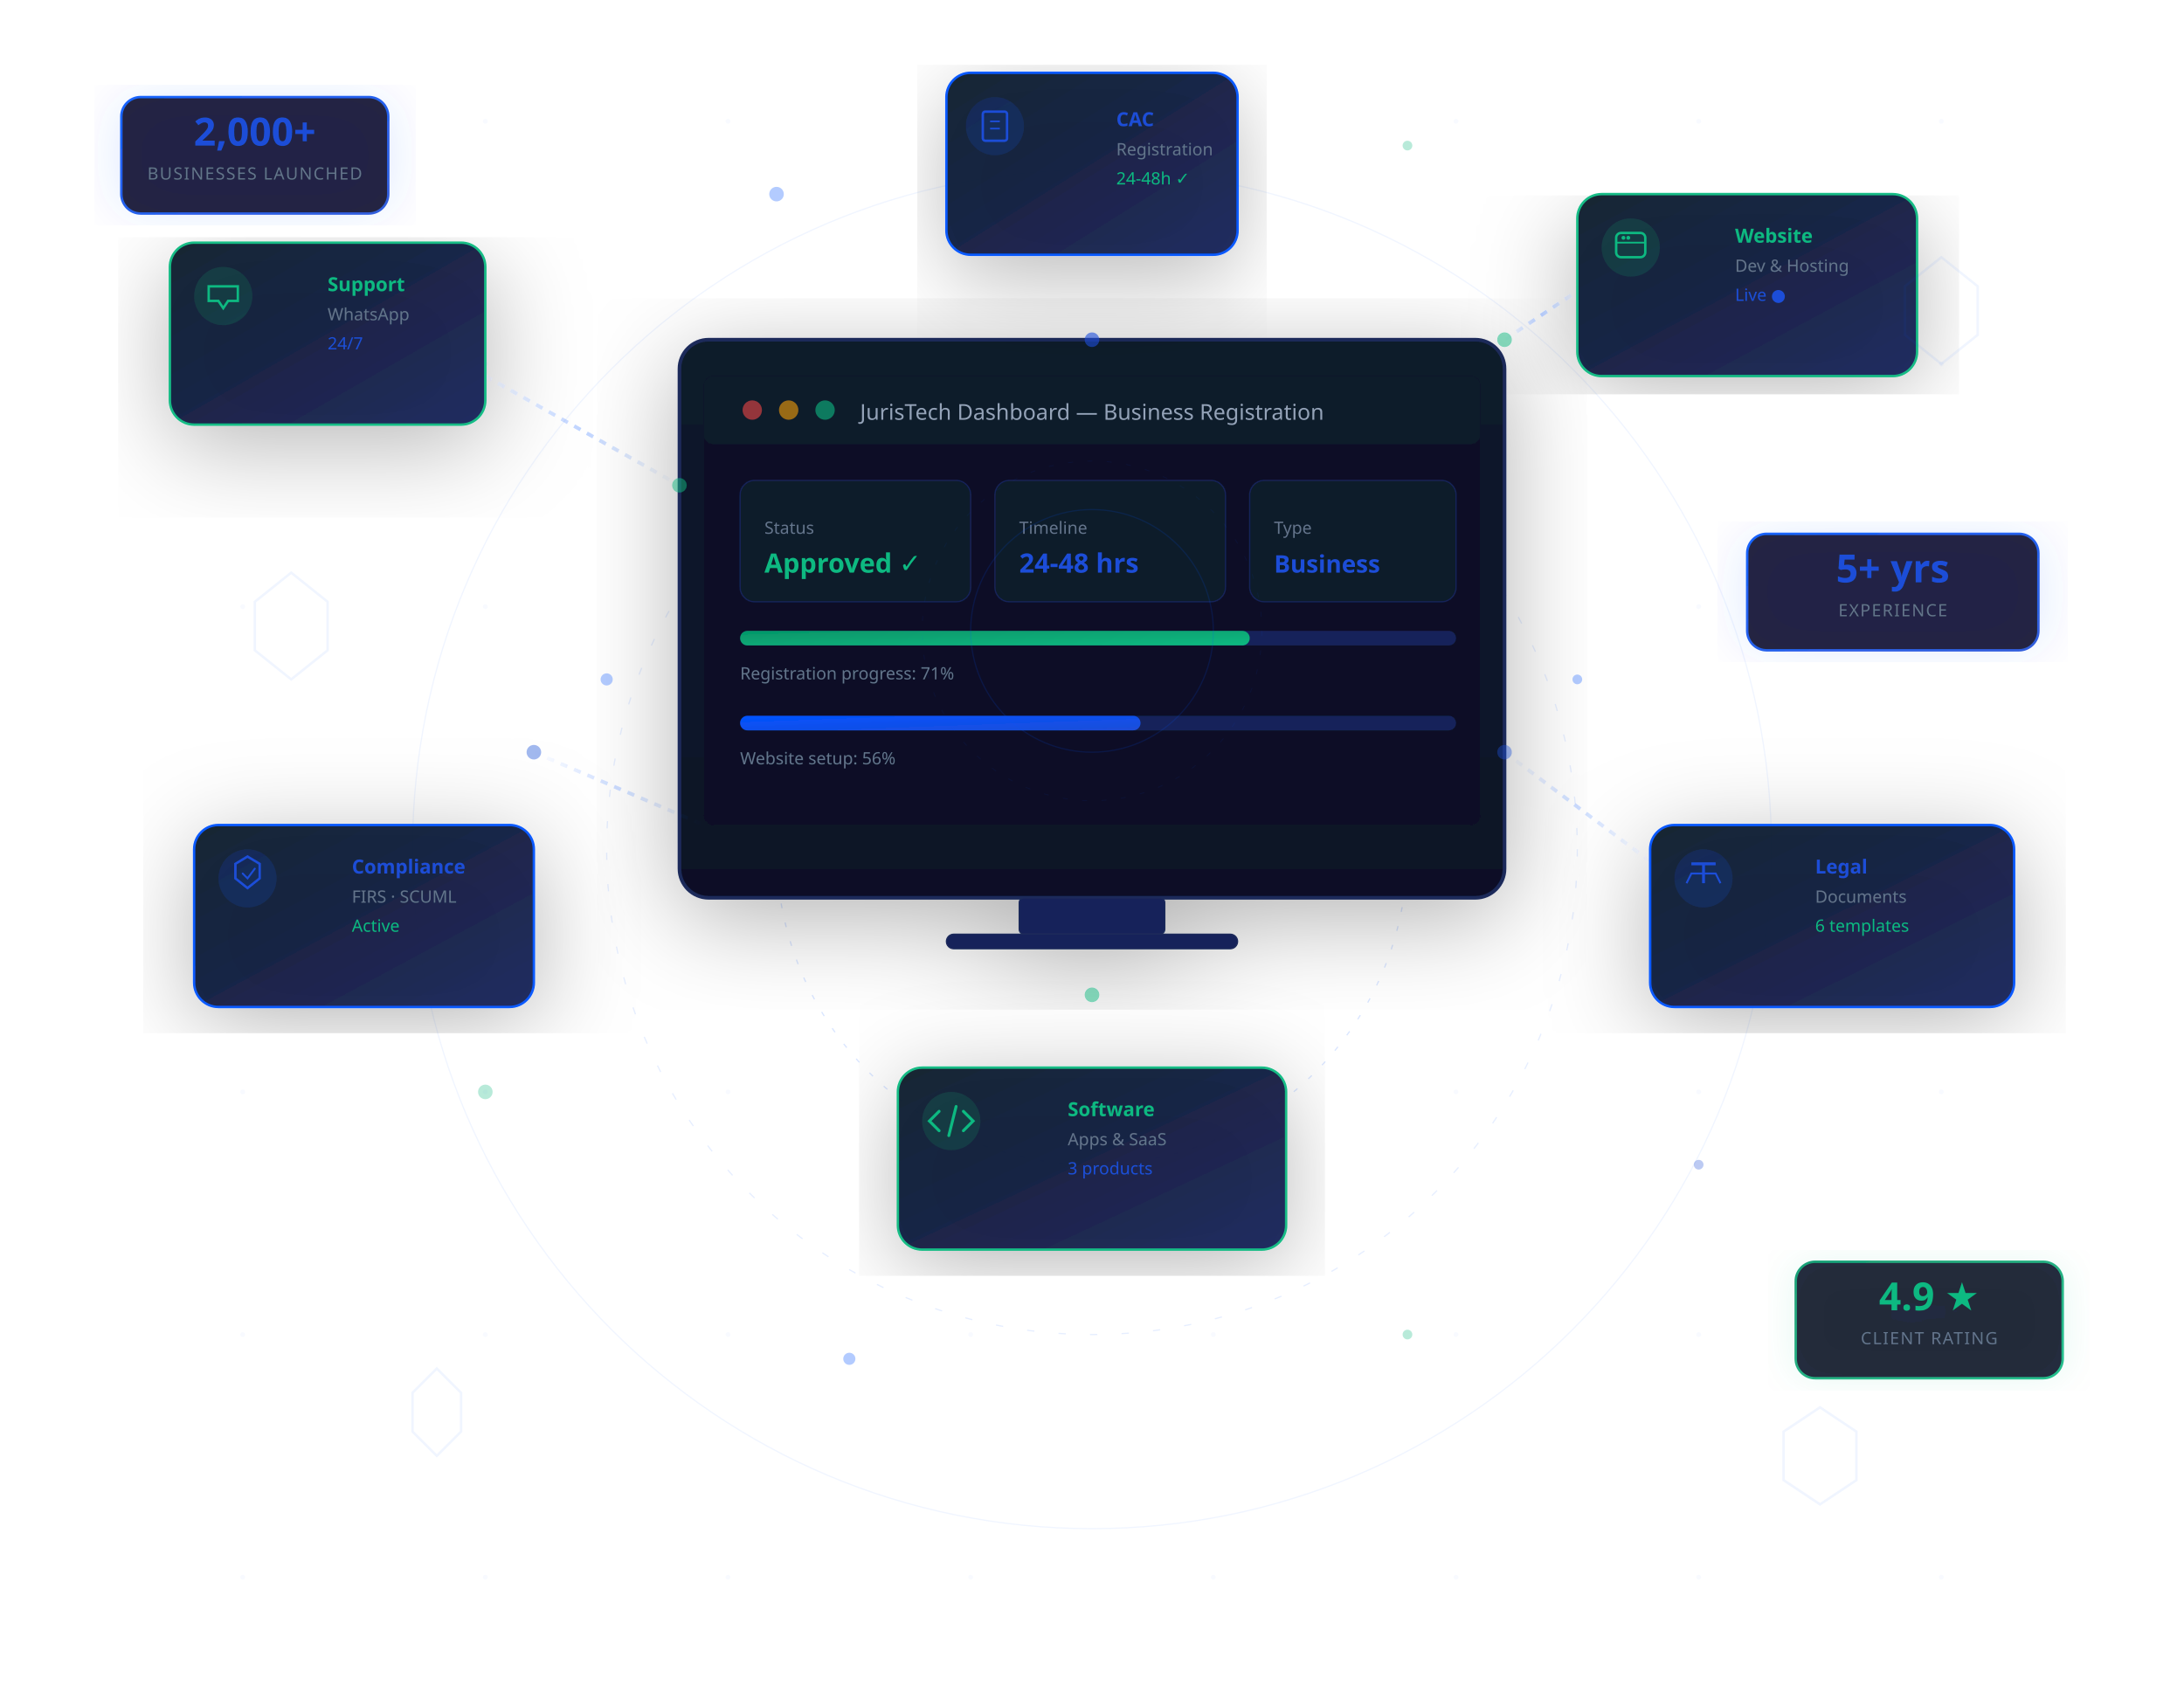
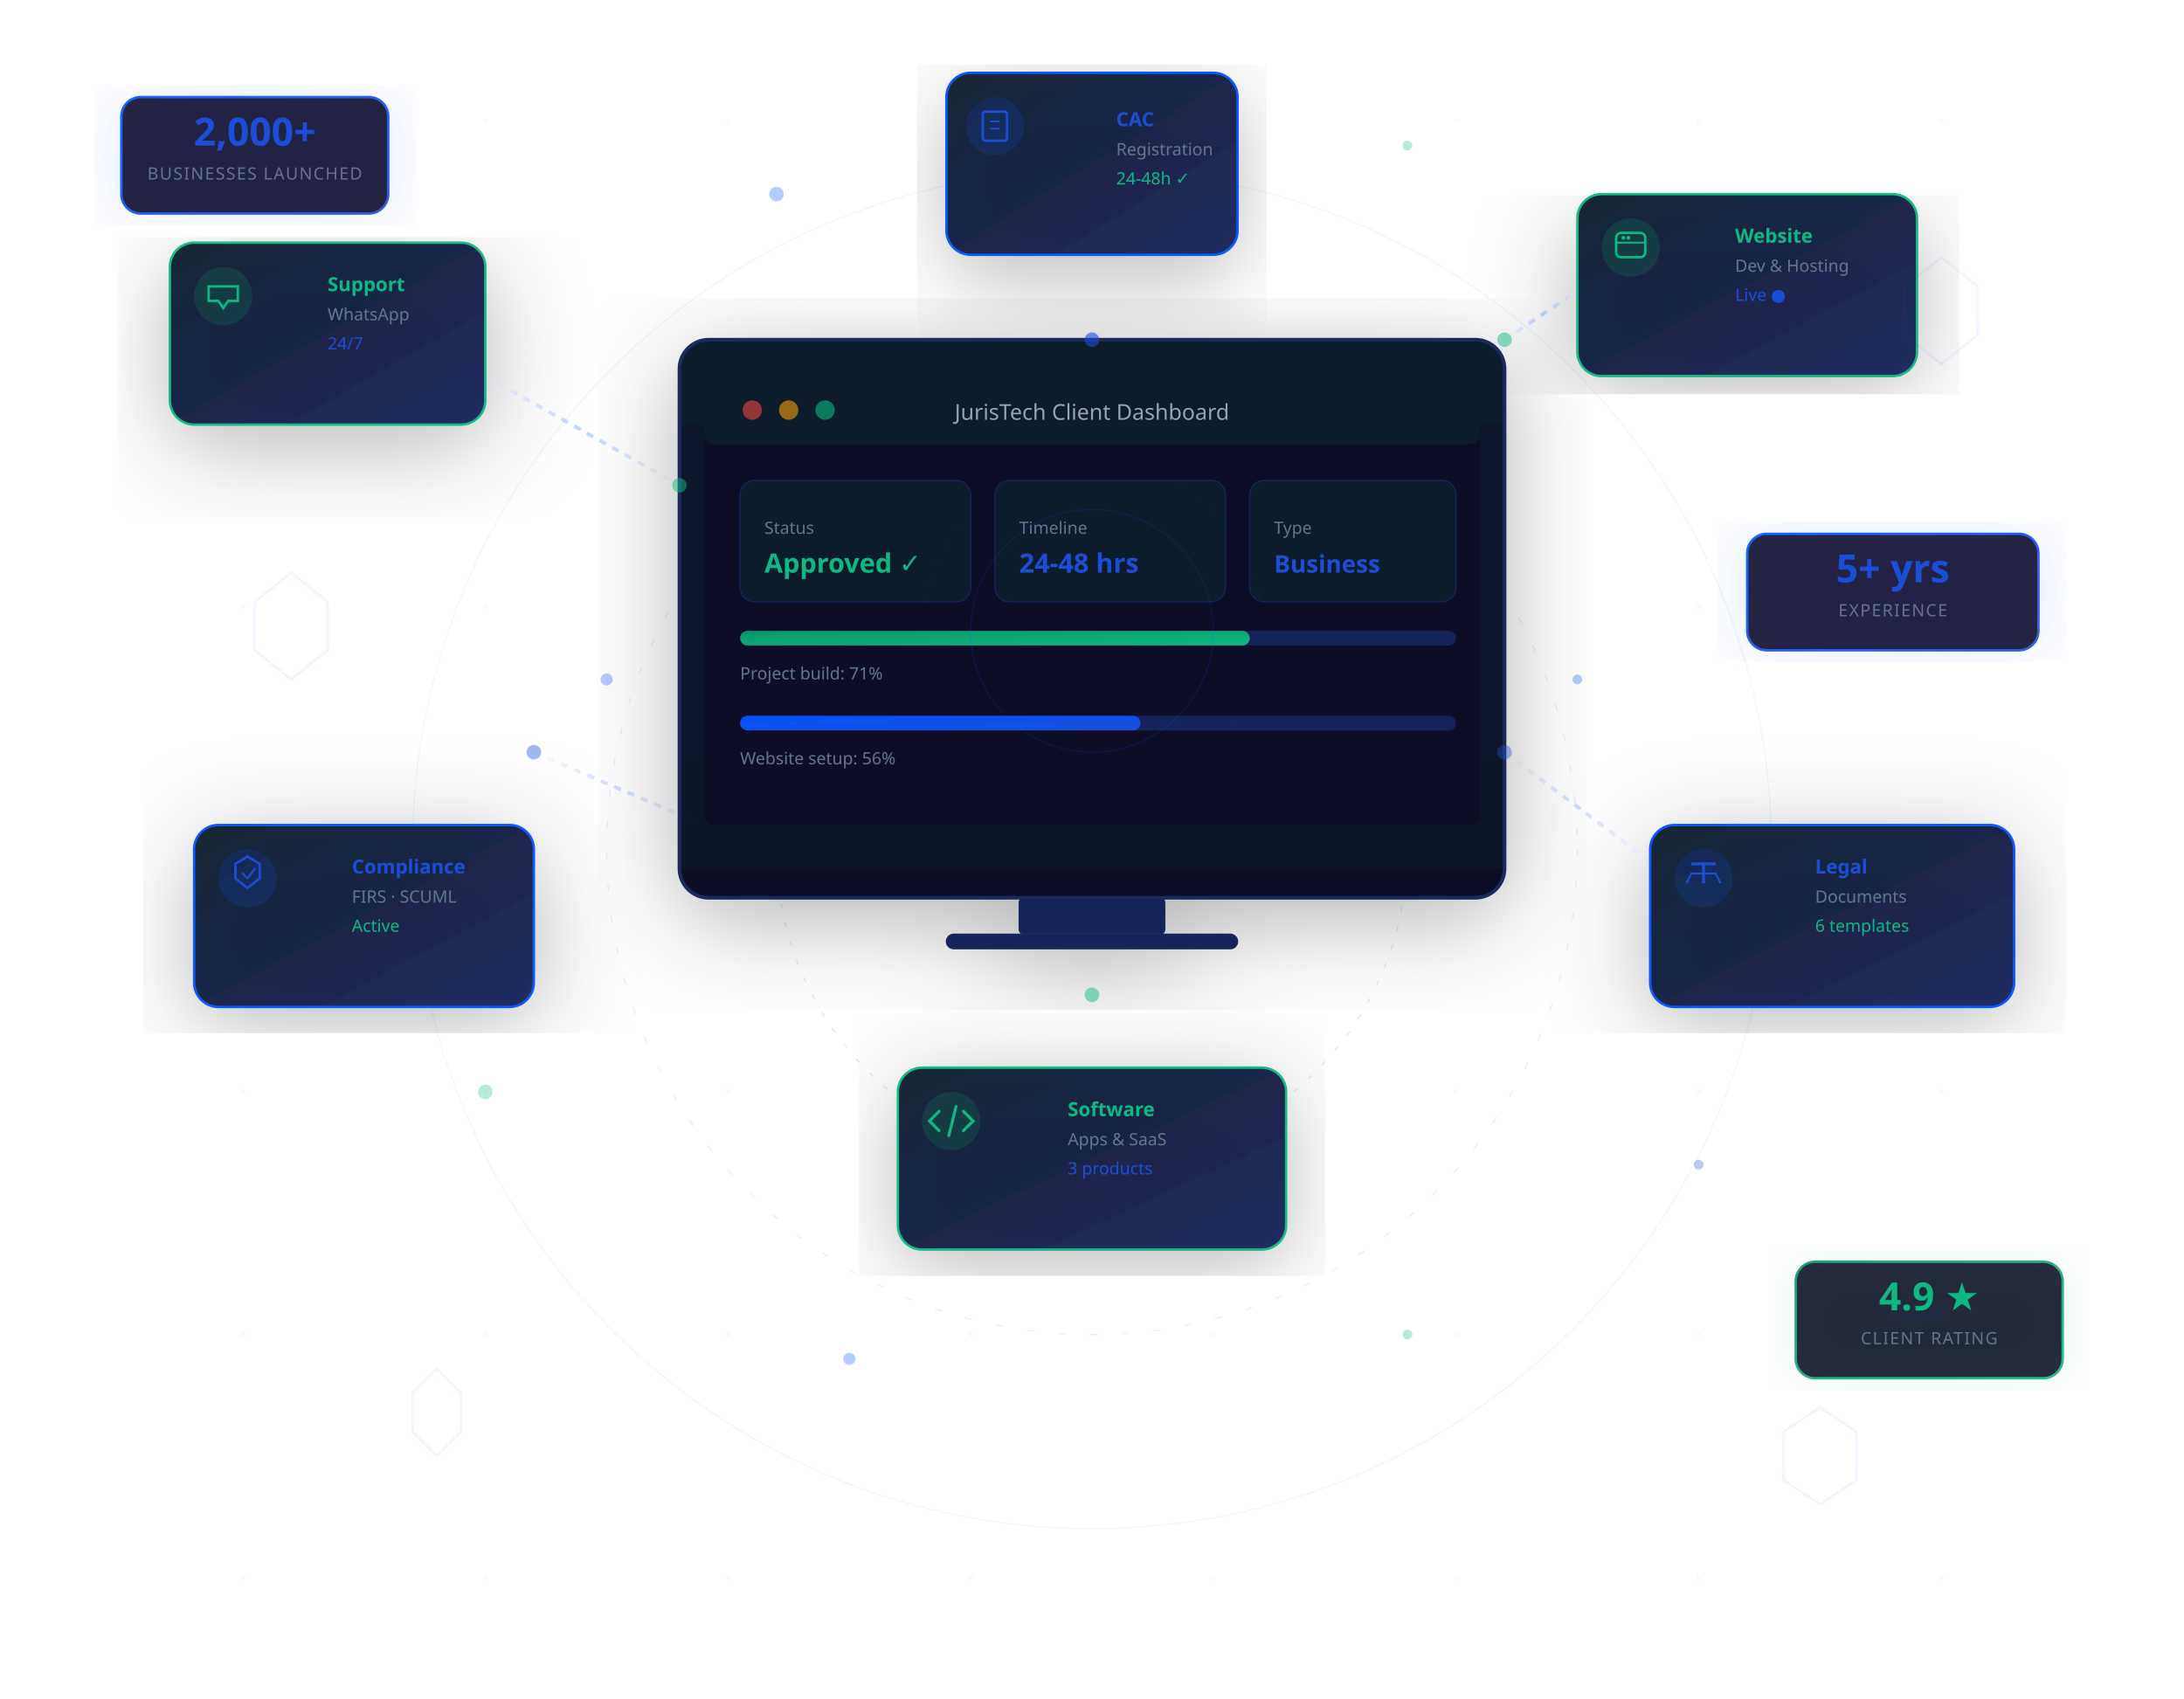
<svg xmlns="http://www.w3.org/2000/svg" viewBox="0 0 900 700">
  <defs>
    <linearGradient id="goldGrad" x1="0%" y1="0%" x2="100%" y2="100%">
      <stop offset="0%" stop-color="#0052FF" />
      <stop offset="100%" stop-color="#1D4ED8" />
    </linearGradient>
    <linearGradient id="goldGlow" x1="0%" y1="0%" x2="100%" y2="100%">
      <stop offset="0%" stop-color="#0052FF" stop-opacity="0.3" />
      <stop offset="100%" stop-color="#1D4ED8" stop-opacity="0.05" />
    </linearGradient>
    <linearGradient id="greenGrad" x1="0%" y1="0%" x2="100%" y2="100%">
      <stop offset="0%" stop-color="#059669" />
      <stop offset="100%" stop-color="#10B981" />
    </linearGradient>
    <linearGradient id="cardGrad" x1="0%" y1="0%" x2="100%" y2="100%">
      <stop offset="0%" stop-color="#0D1B2A" />
      <stop offset="100%" stop-color="#16235A" />
    </linearGradient>
    <linearGradient id="lineGrad" x1="0%" y1="0%" x2="100%" y2="0%">
      <stop offset="0%" stop-color="#0052FF" stop-opacity="0" />
      <stop offset="50%" stop-color="#0052FF" stop-opacity="0.5" />
      <stop offset="100%" stop-color="#1D4ED8" stop-opacity="0" />
    </linearGradient>
    <linearGradient id="lineGradV" x1="0%" y1="0%" x2="0%" y2="100%">
      <stop offset="0%" stop-color="#0052FF" stop-opacity="0" />
      <stop offset="50%" stop-color="#0052FF" stop-opacity="0.4" />
      <stop offset="100%" stop-color="#1D4ED8" stop-opacity="0" />
    </linearGradient>
    <linearGradient id="screenGrad" x1="0%" y1="0%" x2="0%" y2="100%">
      <stop offset="0%" stop-color="#0D1B2A" />
      <stop offset="100%" stop-color="#0A1128" />
    </linearGradient>
    <filter id="cardShadow">
      <feDropShadow dx="0" dy="8" stdDeviation="20" flood-color="#000" flood-opacity="0.3" />
    </filter>
    <filter id="glow">
      <feGaussianBlur stdDeviation="12" result="blur" />
      <feFlood flood-color="#0052FF" flood-opacity="0.15" />
      <feComposite in2="blur" operator="in" />
      <feMerge>
        <feMergeNode />
        <feMergeNode in="SourceGraphic" />
      </feMerge>
    </filter>
    <filter id="greenGlow">
      <feGaussianBlur stdDeviation="8" result="blur" />
      <feFlood flood-color="#10B981" flood-opacity="0.12" />
      <feComposite in2="blur" operator="in" />
      <feMerge>
        <feMergeNode />
        <feMergeNode in="SourceGraphic" />
      </feMerge>
    </filter>
  </defs>
  <g opacity="0.03" fill="#0052FF">
    <circle cx="100" cy="50" r="1" />
    <circle cx="200" cy="50" r="1" />
    <circle cx="300" cy="50" r="1" />
    <circle cx="400" cy="50" r="1" />
    <circle cx="500" cy="50" r="1" />
    <circle cx="600" cy="50" r="1" />
    <circle cx="700" cy="50" r="1" />
    <circle cx="800" cy="50" r="1" />
    <circle cx="100" cy="150" r="1" />
    <circle cx="200" cy="150" r="1" />
    <circle cx="300" cy="150" r="1" />
    <circle cx="400" cy="150" r="1" />
    <circle cx="500" cy="150" r="1" />
    <circle cx="600" cy="150" r="1" />
    <circle cx="700" cy="150" r="1" />
    <circle cx="800" cy="150" r="1" />
    <circle cx="100" cy="250" r="1" />
    <circle cx="200" cy="250" r="1" />
    <circle cx="300" cy="250" r="1" />
    <circle cx="400" cy="250" r="1" />
    <circle cx="500" cy="250" r="1" />
    <circle cx="600" cy="250" r="1" />
    <circle cx="700" cy="250" r="1" />
    <circle cx="800" cy="250" r="1" />
    <circle cx="100" cy="350" r="1" />
    <circle cx="200" cy="350" r="1" />
    <circle cx="300" cy="350" r="1" />
    <circle cx="400" cy="350" r="1" />
    <circle cx="500" cy="350" r="1" />
    <circle cx="600" cy="350" r="1" />
    <circle cx="700" cy="350" r="1" />
    <circle cx="800" cy="350" r="1" />
    <circle cx="100" cy="450" r="1" />
    <circle cx="200" cy="450" r="1" />
    <circle cx="300" cy="450" r="1" />
    <circle cx="400" cy="450" r="1" />
    <circle cx="500" cy="450" r="1" />
    <circle cx="600" cy="450" r="1" />
    <circle cx="700" cy="450" r="1" />
    <circle cx="800" cy="450" r="1" />
    <circle cx="100" cy="550" r="1" />
    <circle cx="200" cy="550" r="1" />
    <circle cx="300" cy="550" r="1" />
    <circle cx="400" cy="550" r="1" />
    <circle cx="500" cy="550" r="1" />
    <circle cx="600" cy="550" r="1" />
    <circle cx="700" cy="550" r="1" />
    <circle cx="800" cy="550" r="1" />
    <circle cx="100" cy="650" r="1" />
    <circle cx="200" cy="650" r="1" />
    <circle cx="300" cy="650" r="1" />
    <circle cx="400" cy="650" r="1" />
    <circle cx="500" cy="650" r="1" />
    <circle cx="600" cy="650" r="1" />
    <circle cx="700" cy="650" r="1" />
    <circle cx="800" cy="650" r="1" />
  </g>
  <circle cx="450" cy="350" r="280" stroke="#0052FF" stroke-width="0.5" opacity="0.06" fill="none" />
  <circle cx="450" cy="350" r="200" stroke="#0052FF" stroke-width="0.5" opacity="0.1" fill="none" stroke-dasharray="3,10" />
  <circle cx="450" cy="350" r="130" stroke="#0052FF" stroke-width="0.5" opacity="0.15" fill="none" stroke-dasharray="2,6" />
  <g filter="url(#cardShadow)">
    <rect x="280" y="140" width="340" height="230" rx="12" fill="url(#screenGrad)" stroke="#1E2A5A" stroke-width="1.5" />
    <rect x="290" y="155" width="320" height="185" rx="4" fill="#0A1128" />
    <rect x="290" y="155" width="320" height="28" rx="4" fill="#0D1B2A" />
    <circle cx="310" cy="169" r="4" fill="#EF4444" opacity="0.6" />
    <circle cx="325" cy="169" r="4" fill="#F59E0B" opacity="0.6" />
    <circle cx="340" cy="169" r="4" fill="#10B981" opacity="0.6" />
-     <text x="450" y="173" font-family="system-ui, sans-serif" font-size="9" fill="#94A3B8" text-anchor="middle" font-weight="500">JurisTech Dashboard — Business Registration</text>
+     <text x="450" y="173" font-family="system-ui, sans-serif" font-size="9" fill="#94A3B8" text-anchor="middle" font-weight="500">JurisTech Client Dashboard</text>
    <g transform="translate(305, 198)">
      <rect width="95" height="50" rx="6" fill="#0D1B2A" stroke="#16235A" stroke-width="0.5" />
      <text x="10" y="22" font-family="system-ui, sans-serif" font-size="7" fill="#64748B">Status</text>
      <text x="10" y="38" font-family="system-ui, sans-serif" font-size="11" fill="#10B981" font-weight="600">Approved ✓</text>
    </g>
    <g transform="translate(410, 198)">
      <rect width="95" height="50" rx="6" fill="#0D1B2A" stroke="#16235A" stroke-width="0.5" />
      <text x="10" y="22" font-family="system-ui, sans-serif" font-size="7" fill="#64748B">Timeline</text>
      <text x="10" y="38" font-family="system-ui, sans-serif" font-size="11" fill="#1D4ED8" font-weight="600">24-48 hrs</text>
    </g>
    <g transform="translate(515, 198)">
      <rect width="85" height="50" rx="6" fill="#0D1B2A" stroke="#16235A" stroke-width="0.5" />
      <text x="10" y="22" font-family="system-ui, sans-serif" font-size="7" fill="#64748B">Type</text>
      <text x="10" y="38" font-family="system-ui, sans-serif" font-size="10" fill="#1D4ED8" font-weight="600">Business</text>
    </g>
    <g transform="translate(305, 260)">
      <rect width="295" height="6" rx="3" fill="#16235A" />
      <rect width="210" height="6" rx="3" fill="url(#greenGrad)" />
-       <text x="0" y="20" font-family="system-ui, sans-serif" font-size="7" fill="#64748B">Registration progress: 71%</text>
+       <text x="0" y="20" font-family="system-ui, sans-serif" font-size="7" fill="#64748B">Project build: 71%</text>
    </g>
    <g transform="translate(305, 295)">
      <rect width="295" height="6" rx="3" fill="#16235A" />
      <rect width="165" height="6" rx="3" fill="url(#goldGrad)" />
      <text x="0" y="20" font-family="system-ui, sans-serif" font-size="7" fill="#64748B">Website setup: 56%</text>
    </g>
    <rect x="420" y="370" width="60" height="15" rx="2" fill="#16235A" stroke="#1E2A5A" stroke-width="0.5" />
    <rect x="390" y="385" width="120" height="6" rx="3" fill="#16235A" stroke="#1E2A5A" stroke-width="0.5" />
  </g>
  <g filter="url(#cardShadow)">
    <rect x="390" y="30" width="120" height="75" rx="10" fill="url(#cardGrad)" stroke="#0052FF" stroke-width="1" opacity="0.95" />
    <circle cx="410" cy="52" r="12" fill="#0052FF" opacity="0.15" />
    <rect x="405" y="46" width="10" height="12" rx="1" fill="none" stroke="#1D4ED8" stroke-width="1" />
    <line x1="408" y1="50" x2="412" y2="50" stroke="#1D4ED8" stroke-width="0.7" />
    <line x1="408" y1="53" x2="412" y2="53" stroke="#1D4ED8" stroke-width="0.7" />
    <text x="460" y="52" font-family="system-ui, sans-serif" font-size="8" fill="#1D4ED8" font-weight="600">CAC</text>
    <text x="460" y="64" font-family="system-ui, sans-serif" font-size="7" fill="#64748B">Registration</text>
    <text x="460" y="76" font-family="system-ui, sans-serif" font-size="7" fill="#10B981" font-weight="500">24-48h ✓</text>
    <line x1="450" y1="105" x2="450" y2="140" stroke="url(#lineGradV)" stroke-width="1.5" stroke-dasharray="3,3" opacity="0.5" />
    <circle cx="450" cy="140" r="3" fill="#1D4ED8" opacity="0.6" />
  </g>
  <g filter="url(#cardShadow)">
    <rect x="650" y="80" width="140" height="75" rx="10" fill="url(#cardGrad)" stroke="#10B981" stroke-width="1" opacity="0.95" />
    <circle cx="672" cy="102" r="12" fill="#10B981" opacity="0.15" />
    <rect x="666" y="96" width="12" height="10" rx="2" fill="none" stroke="#10B981" stroke-width="1" />
    <line x1="666" y1="100" x2="678" y2="100" stroke="#10B981" stroke-width="0.7" />
    <circle cx="669" cy="98" r="0.8" fill="#10B981" />
    <circle cx="671" cy="98" r="0.8" fill="#10B981" />
    <text x="715" y="100" font-family="system-ui, sans-serif" font-size="8" fill="#10B981" font-weight="600">Website</text>
    <text x="715" y="112" font-family="system-ui, sans-serif" font-size="7" fill="#64748B">Dev &amp; Hosting</text>
    <text x="715" y="124" font-family="system-ui, sans-serif" font-size="7" fill="#1D4ED8" font-weight="500">Live ●</text>
    <line x1="620" y1="140" x2="650" y2="120" stroke="url(#lineGrad)" stroke-width="1.5" stroke-dasharray="3,3" opacity="0.5" />
    <circle cx="620" cy="140" r="3" fill="#10B981" opacity="0.5" />
  </g>
  <g filter="url(#cardShadow)">
    <rect x="680" y="340" width="150" height="75" rx="10" fill="url(#cardGrad)" stroke="#0052FF" stroke-width="1" opacity="0.95" />
    <circle cx="702" cy="362" r="12" fill="#0052FF" opacity="0.15" />
    <line x1="697" y1="356" x2="707" y2="356" stroke="#1D4ED8" stroke-width="1.2" />
    <line x1="702" y1="356" x2="702" y2="364" stroke="#1D4ED8" stroke-width="1.2" />
    <path d="M695 364 L697 360 L707 360 L709 364" fill="none" stroke="#1D4ED8" stroke-width="0.8" />
    <text x="748" y="360" font-family="system-ui, sans-serif" font-size="8" fill="#1D4ED8" font-weight="600">Legal</text>
    <text x="748" y="372" font-family="system-ui, sans-serif" font-size="7" fill="#64748B">Documents</text>
    <text x="748" y="384" font-family="system-ui, sans-serif" font-size="7" fill="#10B981" font-weight="500">6 templates</text>
    <line x1="620" y1="310" x2="680" y2="355" stroke="url(#lineGrad)" stroke-width="1.5" stroke-dasharray="3,3" opacity="0.4" />
    <circle cx="620" cy="310" r="3" fill="#1D4ED8" opacity="0.4" />
  </g>
  <g filter="url(#cardShadow)">
    <rect x="370" y="440" width="160" height="75" rx="10" fill="url(#cardGrad)" stroke="#10B981" stroke-width="1" opacity="0.95" />
    <circle cx="392" cy="462" r="12" fill="#10B981" opacity="0.15" />
    <path d="M387 458 L383 462 L387 466 M397 458 L401 462 L397 466 M394 456 L391 468" fill="none" stroke="#10B981" stroke-width="1.2" stroke-linecap="round" />
    <text x="440" y="460" font-family="system-ui, sans-serif" font-size="8" fill="#10B981" font-weight="600">Software</text>
    <text x="440" y="472" font-family="system-ui, sans-serif" font-size="7" fill="#64748B">Apps &amp; SaaS</text>
    <text x="440" y="484" font-family="system-ui, sans-serif" font-size="7" fill="#1D4ED8" font-weight="500">3 products</text>
    <line x1="450" y1="410" x2="450" y2="440" stroke="url(#lineGradV)" stroke-width="1.5" stroke-dasharray="3,3" opacity="0.5" />
    <circle cx="450" cy="410" r="3" fill="#10B981" opacity="0.5" />
  </g>
  <g filter="url(#cardShadow)">
    <rect x="80" y="340" width="140" height="75" rx="10" fill="url(#cardGrad)" stroke="#0052FF" stroke-width="1" opacity="0.95" />
    <circle cx="102" cy="362" r="12" fill="#0052FF" opacity="0.15" />
    <path d="M97 356 L102 353 L107 356 L107 362 L102 366 L97 362 Z" fill="none" stroke="#1D4ED8" stroke-width="1" />
    <path d="M100 360 L102 362 L105 358" fill="none" stroke="#1D4ED8" stroke-width="0.8" stroke-linecap="round" />
    <text x="145" y="360" font-family="system-ui, sans-serif" font-size="8" fill="#1D4ED8" font-weight="600">Compliance</text>
    <text x="145" y="372" font-family="system-ui, sans-serif" font-size="7" fill="#64748B">FIRS · SCUML</text>
    <text x="145" y="384" font-family="system-ui, sans-serif" font-size="7" fill="#10B981" font-weight="500">Active</text>
    <line x1="220" y1="310" x2="290" y2="340" stroke="url(#lineGrad)" stroke-width="1.5" stroke-dasharray="3,3" opacity="0.4" />
    <circle cx="220" cy="310" r="3" fill="#1D4ED8" opacity="0.4" />
  </g>
  <g filter="url(#cardShadow)">
    <rect x="70" y="100" width="130" height="75" rx="10" fill="url(#cardGrad)" stroke="#10B981" stroke-width="1" opacity="0.95" />
    <circle cx="92" cy="122" r="12" fill="#10B981" opacity="0.15" />
    <path d="M86 118 L86 124 L90 124 L92 127 L94 124 L98 124 L98 118 Z" fill="none" stroke="#10B981" stroke-width="1" />
    <text x="135" y="120" font-family="system-ui, sans-serif" font-size="8" fill="#10B981" font-weight="600">Support</text>
    <text x="135" y="132" font-family="system-ui, sans-serif" font-size="7" fill="#64748B">WhatsApp</text>
    <text x="135" y="144" font-family="system-ui, sans-serif" font-size="7" fill="#1D4ED8" font-weight="500">24/7</text>
    <line x1="200" y1="155" x2="280" y2="200" stroke="url(#lineGrad)" stroke-width="1.5" stroke-dasharray="3,3" opacity="0.5" />
    <circle cx="280" cy="200" r="3" fill="#10B981" opacity="0.5" />
  </g>
  <g filter="url(#glow)">
    <rect x="50" y="40" width="110" height="48" rx="8" fill="#0A1128" stroke="url(#goldGrad)" stroke-width="1" opacity="0.9" />
    <text x="105" y="60" font-family="system-ui, sans-serif" font-size="16" fill="#1D4ED8" font-weight="700" text-anchor="middle">2,000+</text>
    <text x="105" y="74" font-family="system-ui, sans-serif" font-size="7" fill="#64748B" text-anchor="middle" letter-spacing="0.5">BUSINESSES LAUNCHED</text>
  </g>
  <g filter="url(#greenGlow)">
    <rect x="740" y="520" width="110" height="48" rx="8" fill="#0A1128" stroke="url(#greenGrad)" stroke-width="1" opacity="0.9" />
    <text x="795" y="540" font-family="system-ui, sans-serif" font-size="16" fill="#10B981" font-weight="700" text-anchor="middle">4.9 ★</text>
    <text x="795" y="554" font-family="system-ui, sans-serif" font-size="7" fill="#64748B" text-anchor="middle" letter-spacing="0.5">CLIENT RATING</text>
  </g>
  <g filter="url(#glow)">
    <rect x="720" y="220" width="120" height="48" rx="8" fill="#0A1128" stroke="url(#goldGrad)" stroke-width="1" opacity="0.9" />
    <text x="780" y="240" font-family="system-ui, sans-serif" font-size="16" fill="#1D4ED8" font-weight="700" text-anchor="middle">5+ yrs</text>
    <text x="780" y="254" font-family="system-ui, sans-serif" font-size="7" fill="#64748B" text-anchor="middle" letter-spacing="0.5">EXPERIENCE</text>
  </g>
  <g opacity="0.3">
    <circle cx="320" cy="80" r="3" fill="#0052FF" />
    <circle cx="580" cy="60" r="2" fill="#10B981" />
    <circle cx="250" cy="280" r="2.5" fill="#0052FF" />
    <circle cx="650" cy="280" r="2" fill="#0052FF" />
    <circle cx="200" cy="450" r="3" fill="#10B981" />
    <circle cx="700" cy="480" r="2" fill="#1D4ED8" />
    <circle cx="350" cy="560" r="2.5" fill="#0052FF" />
    <circle cx="580" cy="550" r="2" fill="#10B981" />
  </g>
  <g opacity="0.06" stroke="#0052FF" stroke-width="1" fill="none">
    <polygon points="120,280 135,268 135,248 120,236 105,248 105,268" />
    <polygon points="800,150 815,138 815,118 800,106 785,118 785,138" />
    <polygon points="180,600 190,590 190,574 180,564 170,574 170,590" />
    <polygon points="750,620 765,610 765,590 750,580 735,590 735,610" />
  </g>
  <circle cx="450" cy="260" r="50" stroke="#0052FF" stroke-width="0.5" opacity="0.15" fill="none" />
  <circle cx="450" cy="260" r="70" stroke="#0052FF" stroke-width="0.3" opacity="0.08" fill="none" stroke-dasharray="2,6" />
</svg>
